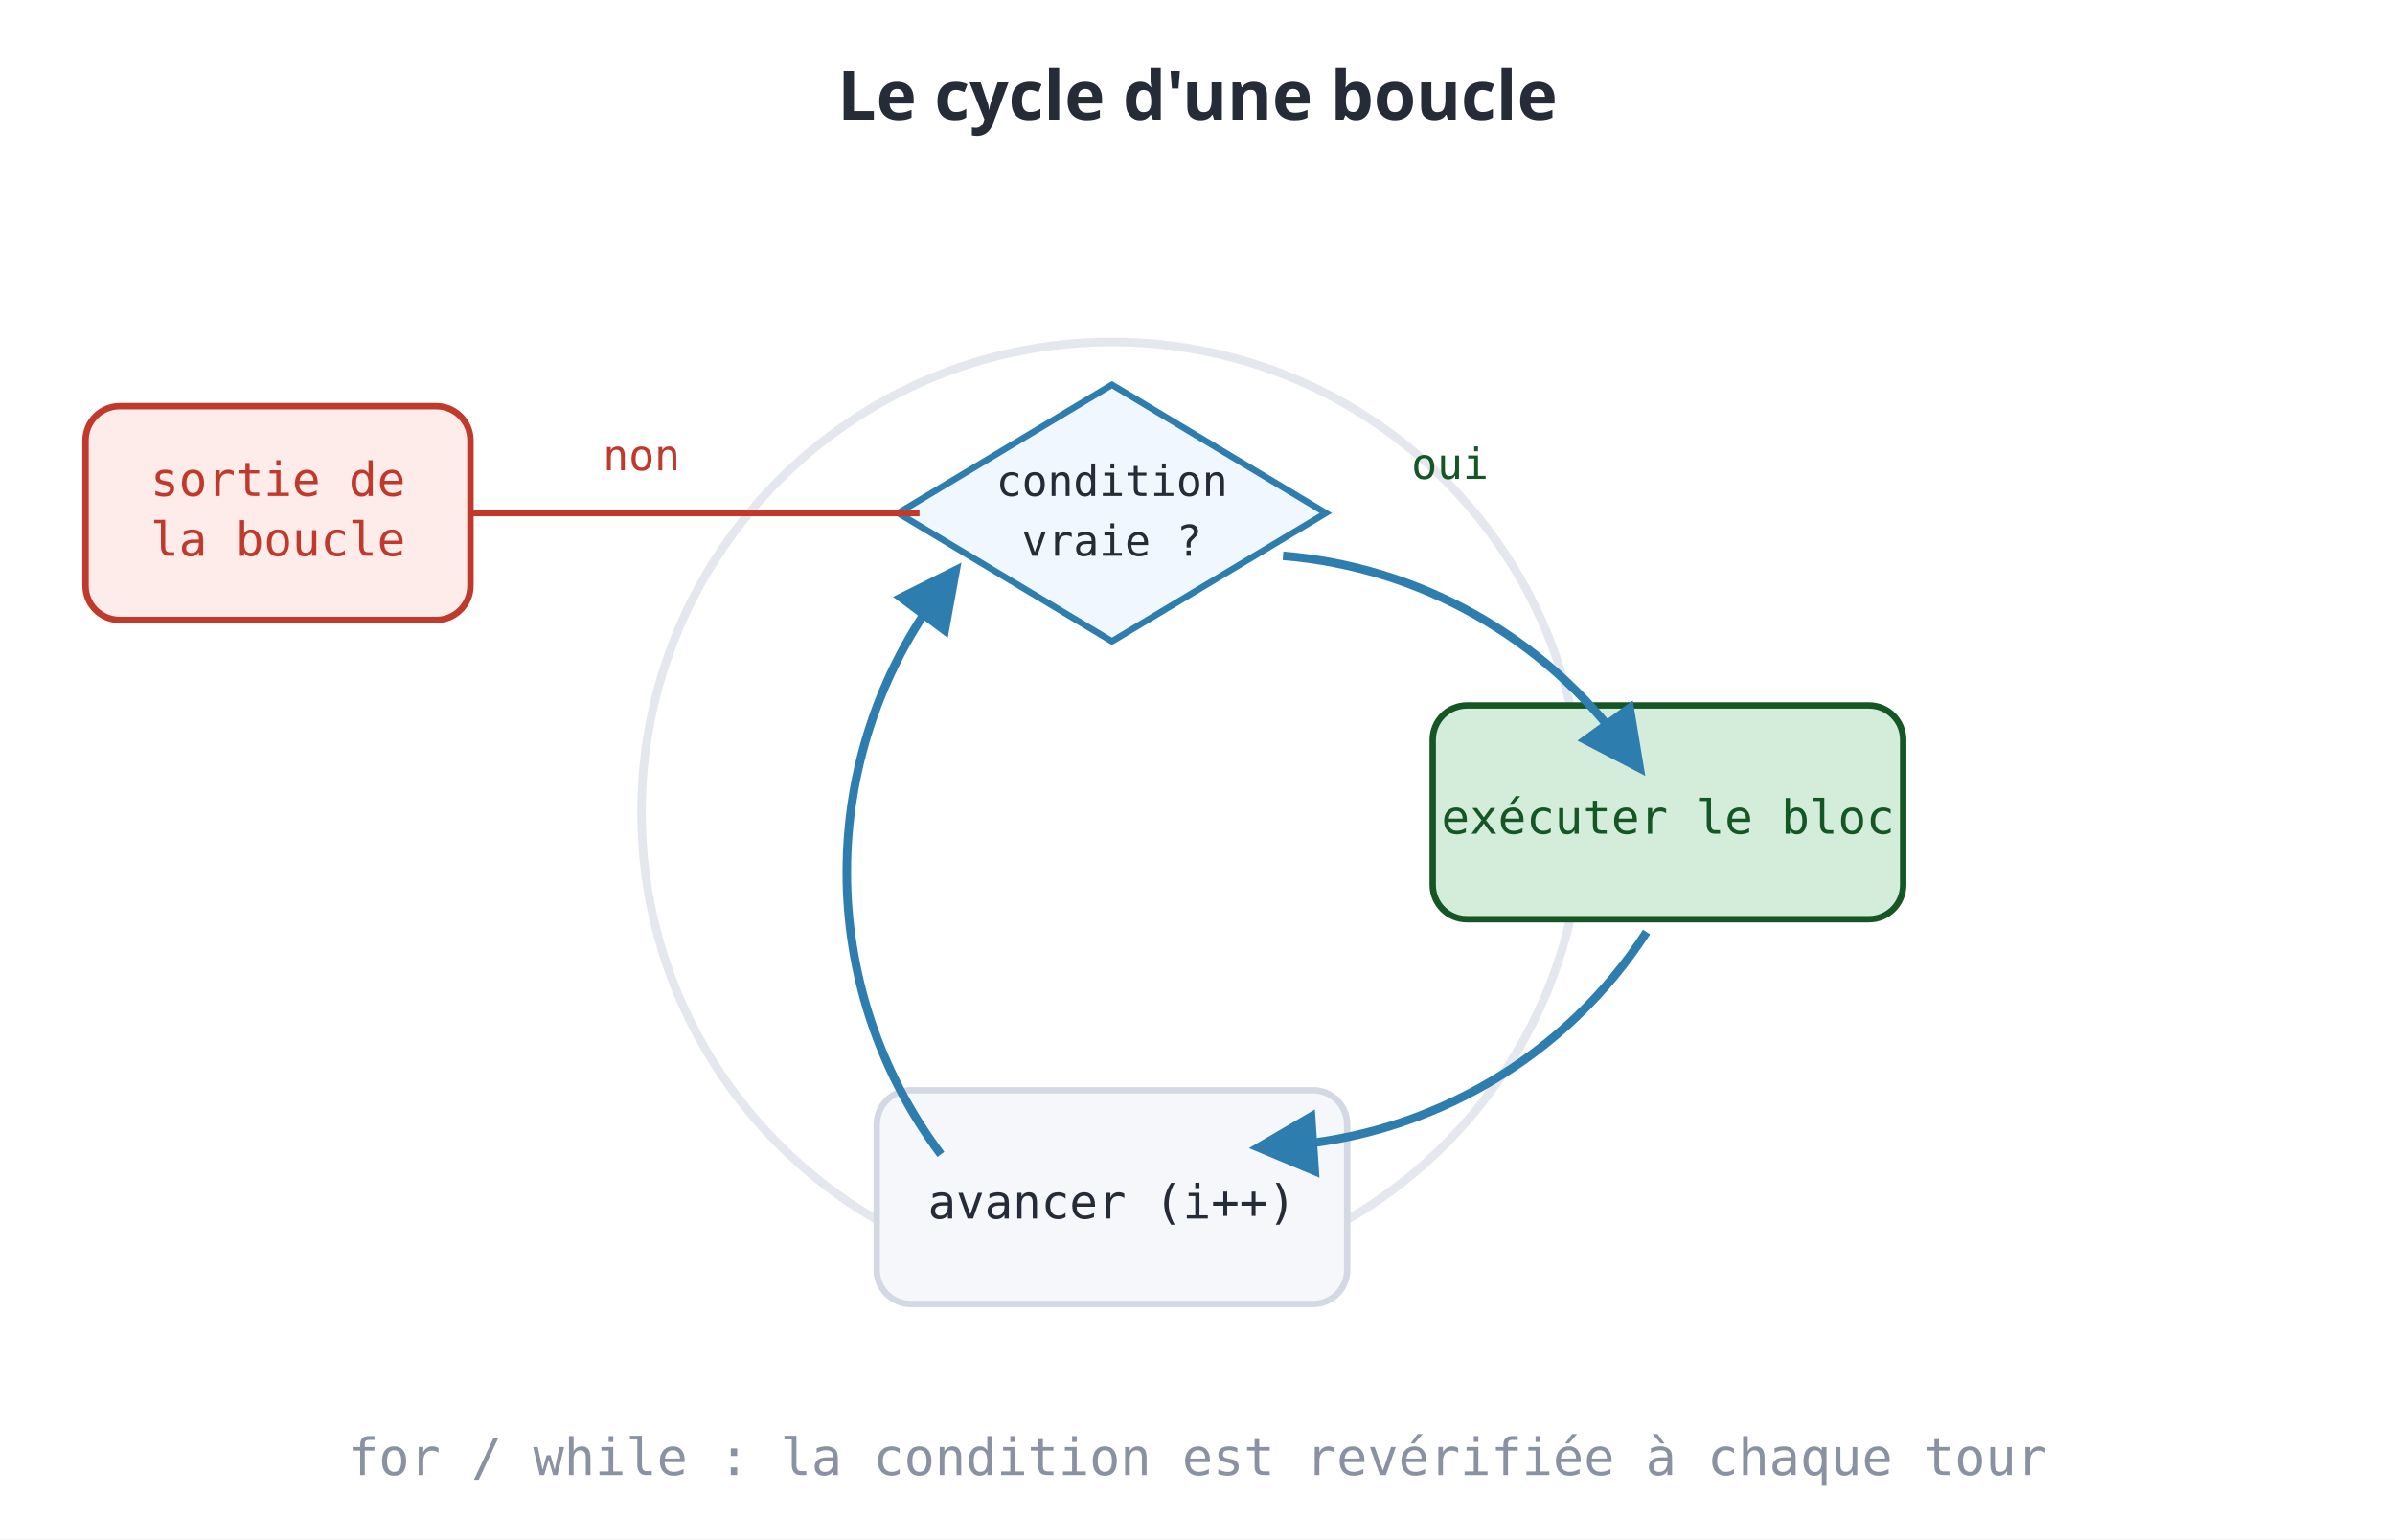
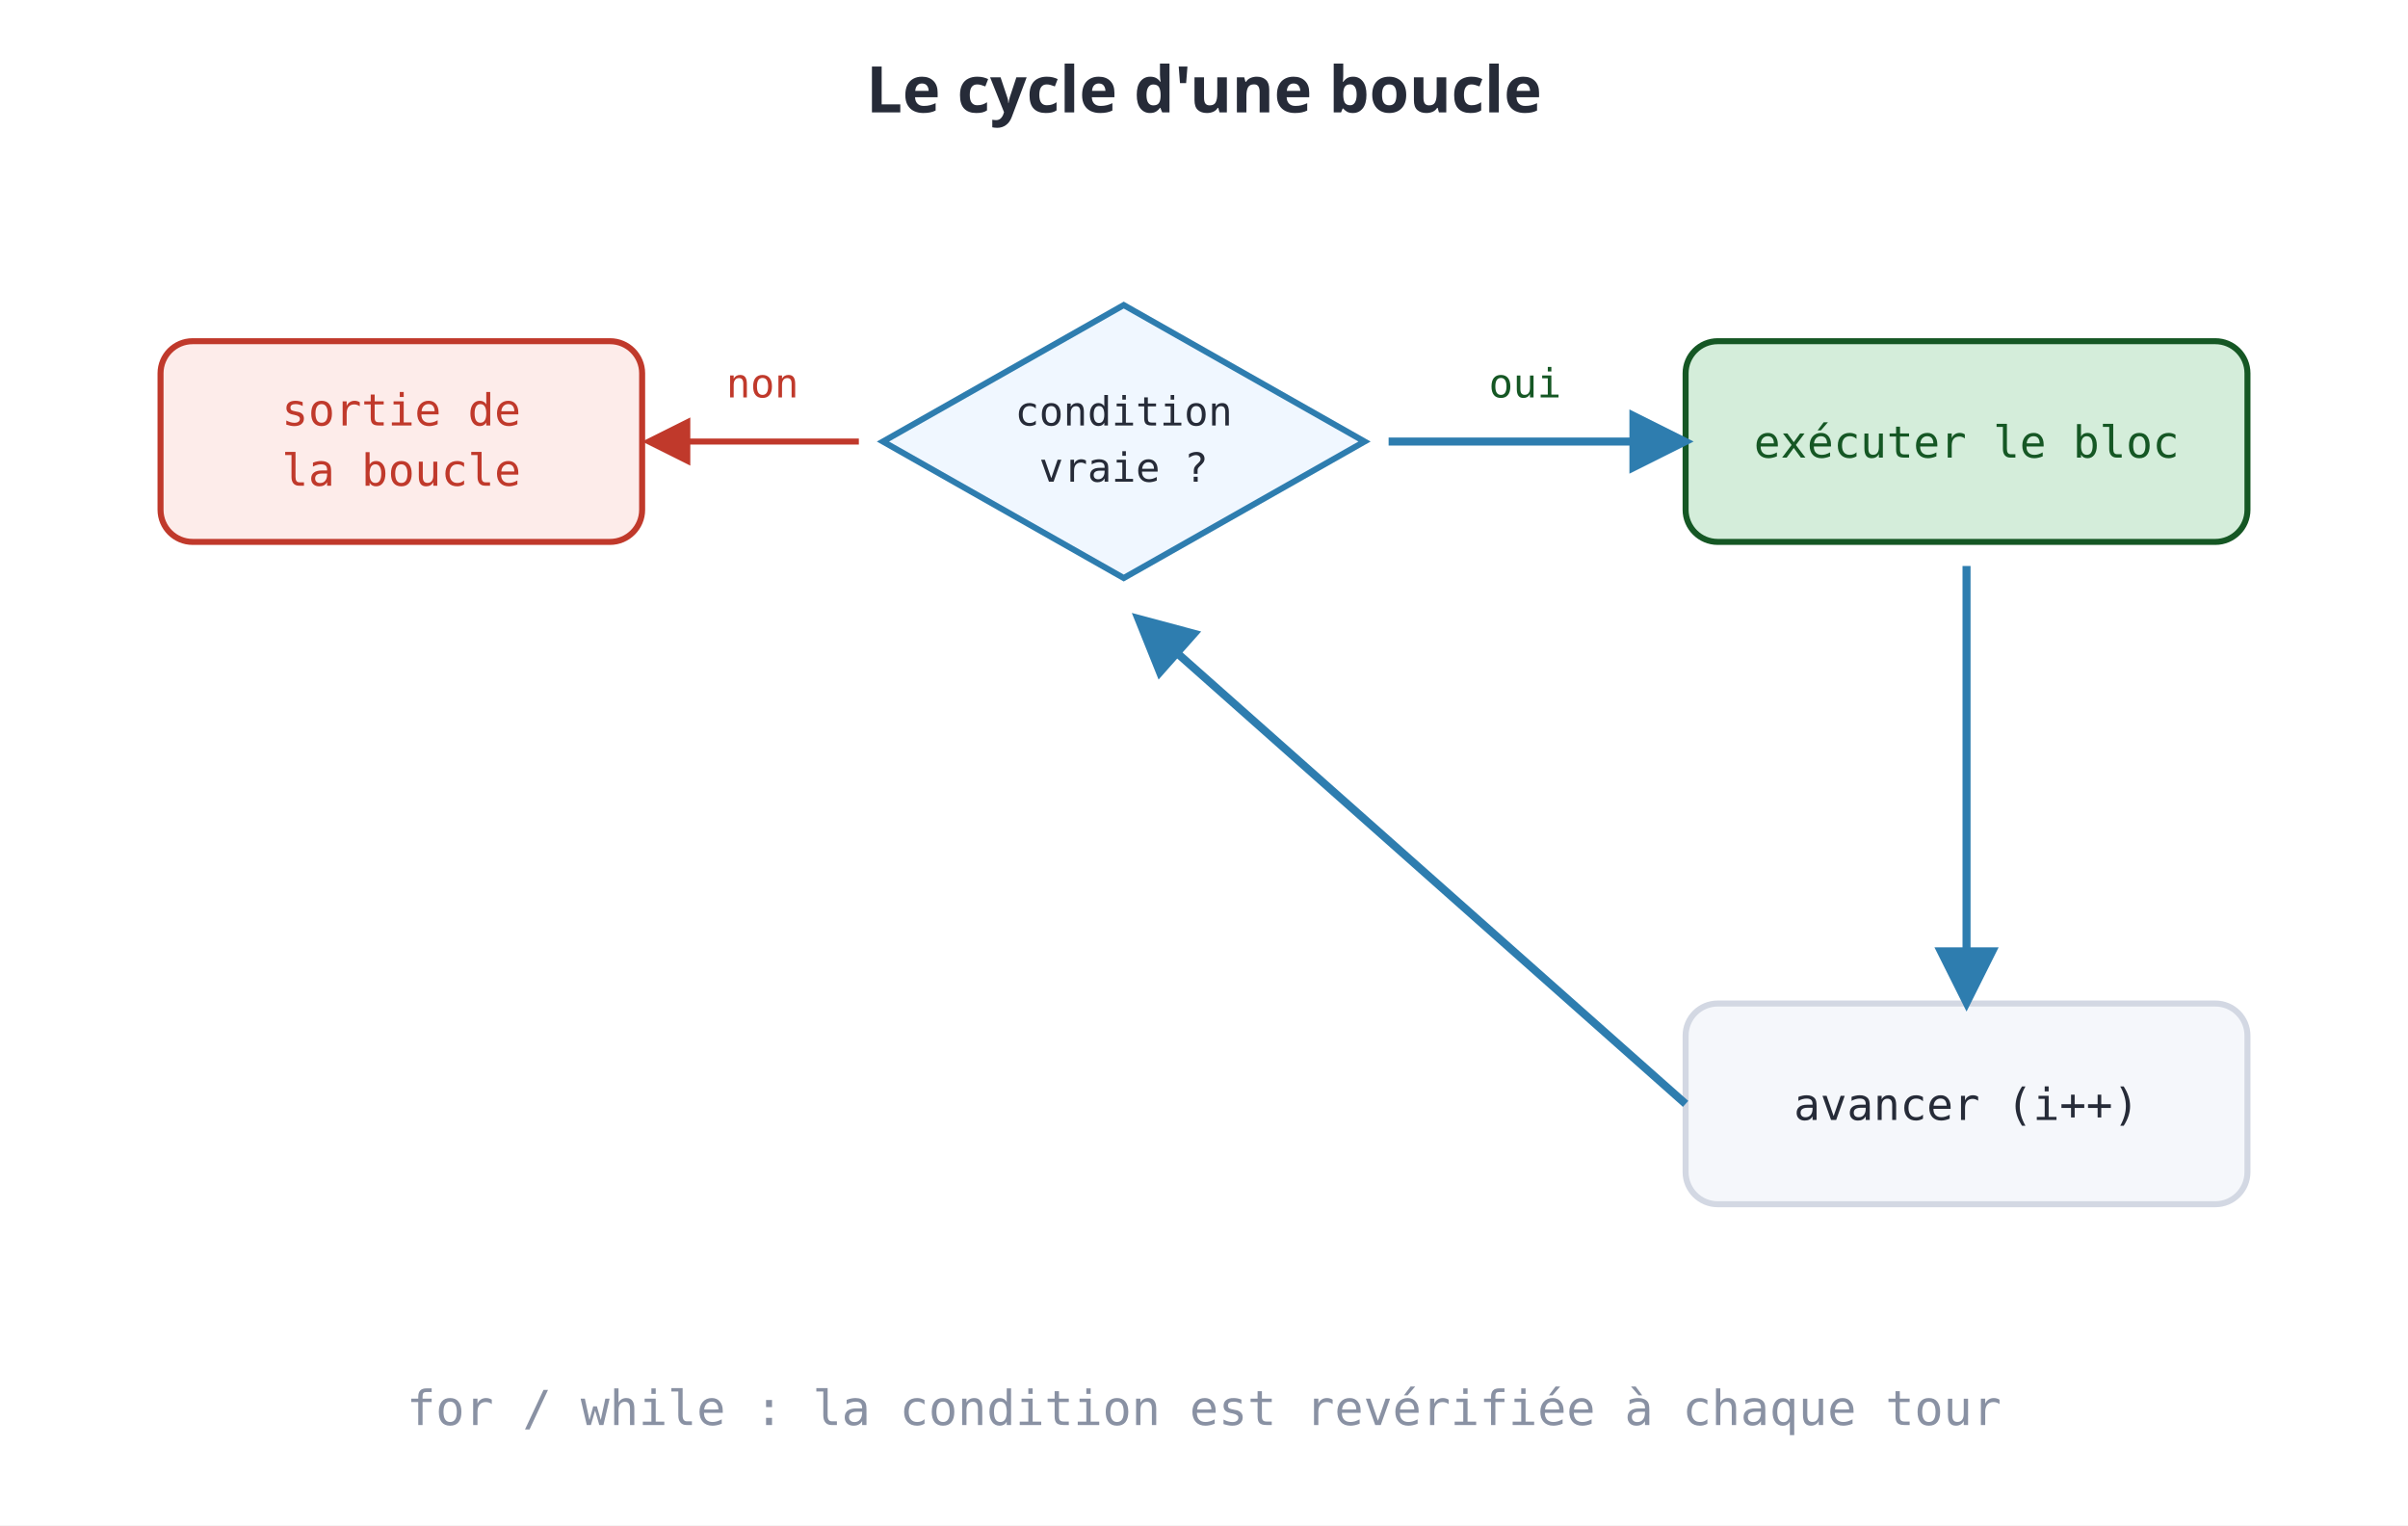
- <svg xmlns="http://www.w3.org/2000/svg" viewBox="0 0 560 360" font-family="'IBM Plex Mono', ui-monospace, monospace">
-   <rect x="0" y="0" width="560" height="360" fill="#ffffff" />
-   <text x="280" y="28" text-anchor="middle" font-family="'Space Grotesk', system-ui, sans-serif" font-size="16" font-weight="600" fill="#262b38">Le cycle d'une boucle</text>
+ <svg xmlns="http://www.w3.org/2000/svg" viewBox="0 0 600 380" font-family="'IBM Plex Mono', ui-monospace, monospace">
+   <rect x="0" y="0" width="600" height="380" fill="#ffffff" />
+   <text x="300" y="28" text-anchor="middle" font-family="'Space Grotesk', system-ui, sans-serif" font-size="16" font-weight="600" fill="#262b38">Le cycle d'une boucle</text>
  <defs>
    <marker id="ac" markerWidth="8" markerHeight="8" refX="4" refY="4" orient="auto">
      <path d="M0,0 L8,4 L0,8 Z" fill="#2e7daf" />
    </marker>
+     <marker id="ac-exit" markerWidth="8" markerHeight="8" refX="4" refY="4" orient="auto">
+       <path d="M0,0 L8,4 L0,8 Z" fill="#c0392b" />
+     </marker>
  </defs>
-   <circle cx="260" cy="190" r="110" fill="none" stroke="#e4e7ee" stroke-width="2" />
-   <polygon points="260,90 310,120 260,150 210,120" fill="#f0f7ff" stroke="#2e7daf" stroke-width="1.5" />
-   <text x="260" y="116" text-anchor="middle" font-size="10" fill="#262b38">condition</text>
-   <text x="260" y="130" text-anchor="middle" font-size="10" fill="#262b38">vraie ?</text>
-   <rect x="335" y="165" width="110" height="50" rx="8" fill="#d4edda" stroke="#155724" stroke-width="1.5" />
-   <text x="390" y="195" text-anchor="middle" font-size="11" fill="#155724">exécuter le bloc</text>
-   <rect x="205" y="255" width="110" height="50" rx="8" fill="#f5f7fb" stroke="#d3d8e3" stroke-width="1.5" />
-   <text x="260" y="285" text-anchor="middle" font-size="11" fill="#262b38">avancer (i++)</text>
-   <path d="M 300 130 A 110 110 0 0 1 380 175" fill="none" stroke="#2e7daf" stroke-width="2" marker-end="url(#ac)" />
-   <path d="M 385 218 A 110 110 0 0 1 300 268" fill="none" stroke="#2e7daf" stroke-width="2" marker-end="url(#ac)" />
-   <path d="M 220 270 A 110 110 0 0 1 220 138" fill="none" stroke="#2e7daf" stroke-width="2" marker-end="url(#ac)" />
-   <line x1="215" y1="120" x2="90" y2="120" stroke="#c0392b" stroke-width="1.5" marker-end="url(#ac)" />
-   <text x="150" y="110" text-anchor="middle" font-size="10" fill="#c0392b">non</text>
-   <rect x="20" y="95" width="90" height="50" rx="8" fill="#fdecea" stroke="#c0392b" stroke-width="1.5" />
-   <text x="65" y="116" text-anchor="middle" font-size="11" fill="#c0392b">sortie de</text>
-   <text x="65" y="130" text-anchor="middle" font-size="11" fill="#c0392b">la boucle</text>
-   <text x="330" y="112" font-size="10" fill="#155724">oui</text>
-   <text x="280" y="345" text-anchor="middle" font-size="12" fill="#8991a3">for / while : la condition est revérifiée à chaque tour</text>
+   <rect x="40" y="85" width="120" height="50" rx="8" fill="#fdecea" stroke="#c0392b" stroke-width="1.5" />
+   <text x="100" y="106" text-anchor="middle" font-size="11" fill="#c0392b">sortie de</text>
+   <text x="100" y="121" text-anchor="middle" font-size="11" fill="#c0392b">la boucle</text>
+   <polygon points="280,76 340,110 280,144 220,110" fill="#f0f7ff" stroke="#2e7daf" stroke-width="1.5" />
+   <text x="280" y="106" text-anchor="middle" font-size="10" fill="#262b38">condition</text>
+   <text x="280" y="120" text-anchor="middle" font-size="10" fill="#262b38">vraie ?</text>
+   <rect x="420" y="85" width="140" height="50" rx="8" fill="#d4edda" stroke="#155724" stroke-width="1.5" />
+   <text x="490" y="114" text-anchor="middle" font-size="11" fill="#155724">exécuter le bloc</text>
+   <rect x="420" y="250" width="140" height="50" rx="8" fill="#f5f7fb" stroke="#d3d8e3" stroke-width="1.5" />
+   <text x="490" y="279" text-anchor="middle" font-size="11" fill="#262b38">avancer (i++)</text>
+   <line x1="214" y1="110" x2="166" y2="110" stroke="#c0392b" stroke-width="1.5" marker-end="url(#ac-exit)" />
+   <text x="190" y="99" text-anchor="middle" font-size="10" fill="#c0392b">non</text>
+   <line x1="346" y1="110" x2="414" y2="110" stroke="#2e7daf" stroke-width="2" marker-end="url(#ac)" />
+   <text x="380" y="99" text-anchor="middle" font-size="10" fill="#155724">oui</text>
+   <line x1="490" y1="141" x2="490" y2="244" stroke="#2e7daf" stroke-width="2" marker-end="url(#ac)" />
+   <line x1="420" y1="275" x2="288" y2="158" stroke="#2e7daf" stroke-width="2" marker-end="url(#ac)" />
+   <text x="300" y="355" text-anchor="middle" font-size="12" fill="#8991a3">for / while : la condition est revérifiée à chaque tour</text>
</svg>
